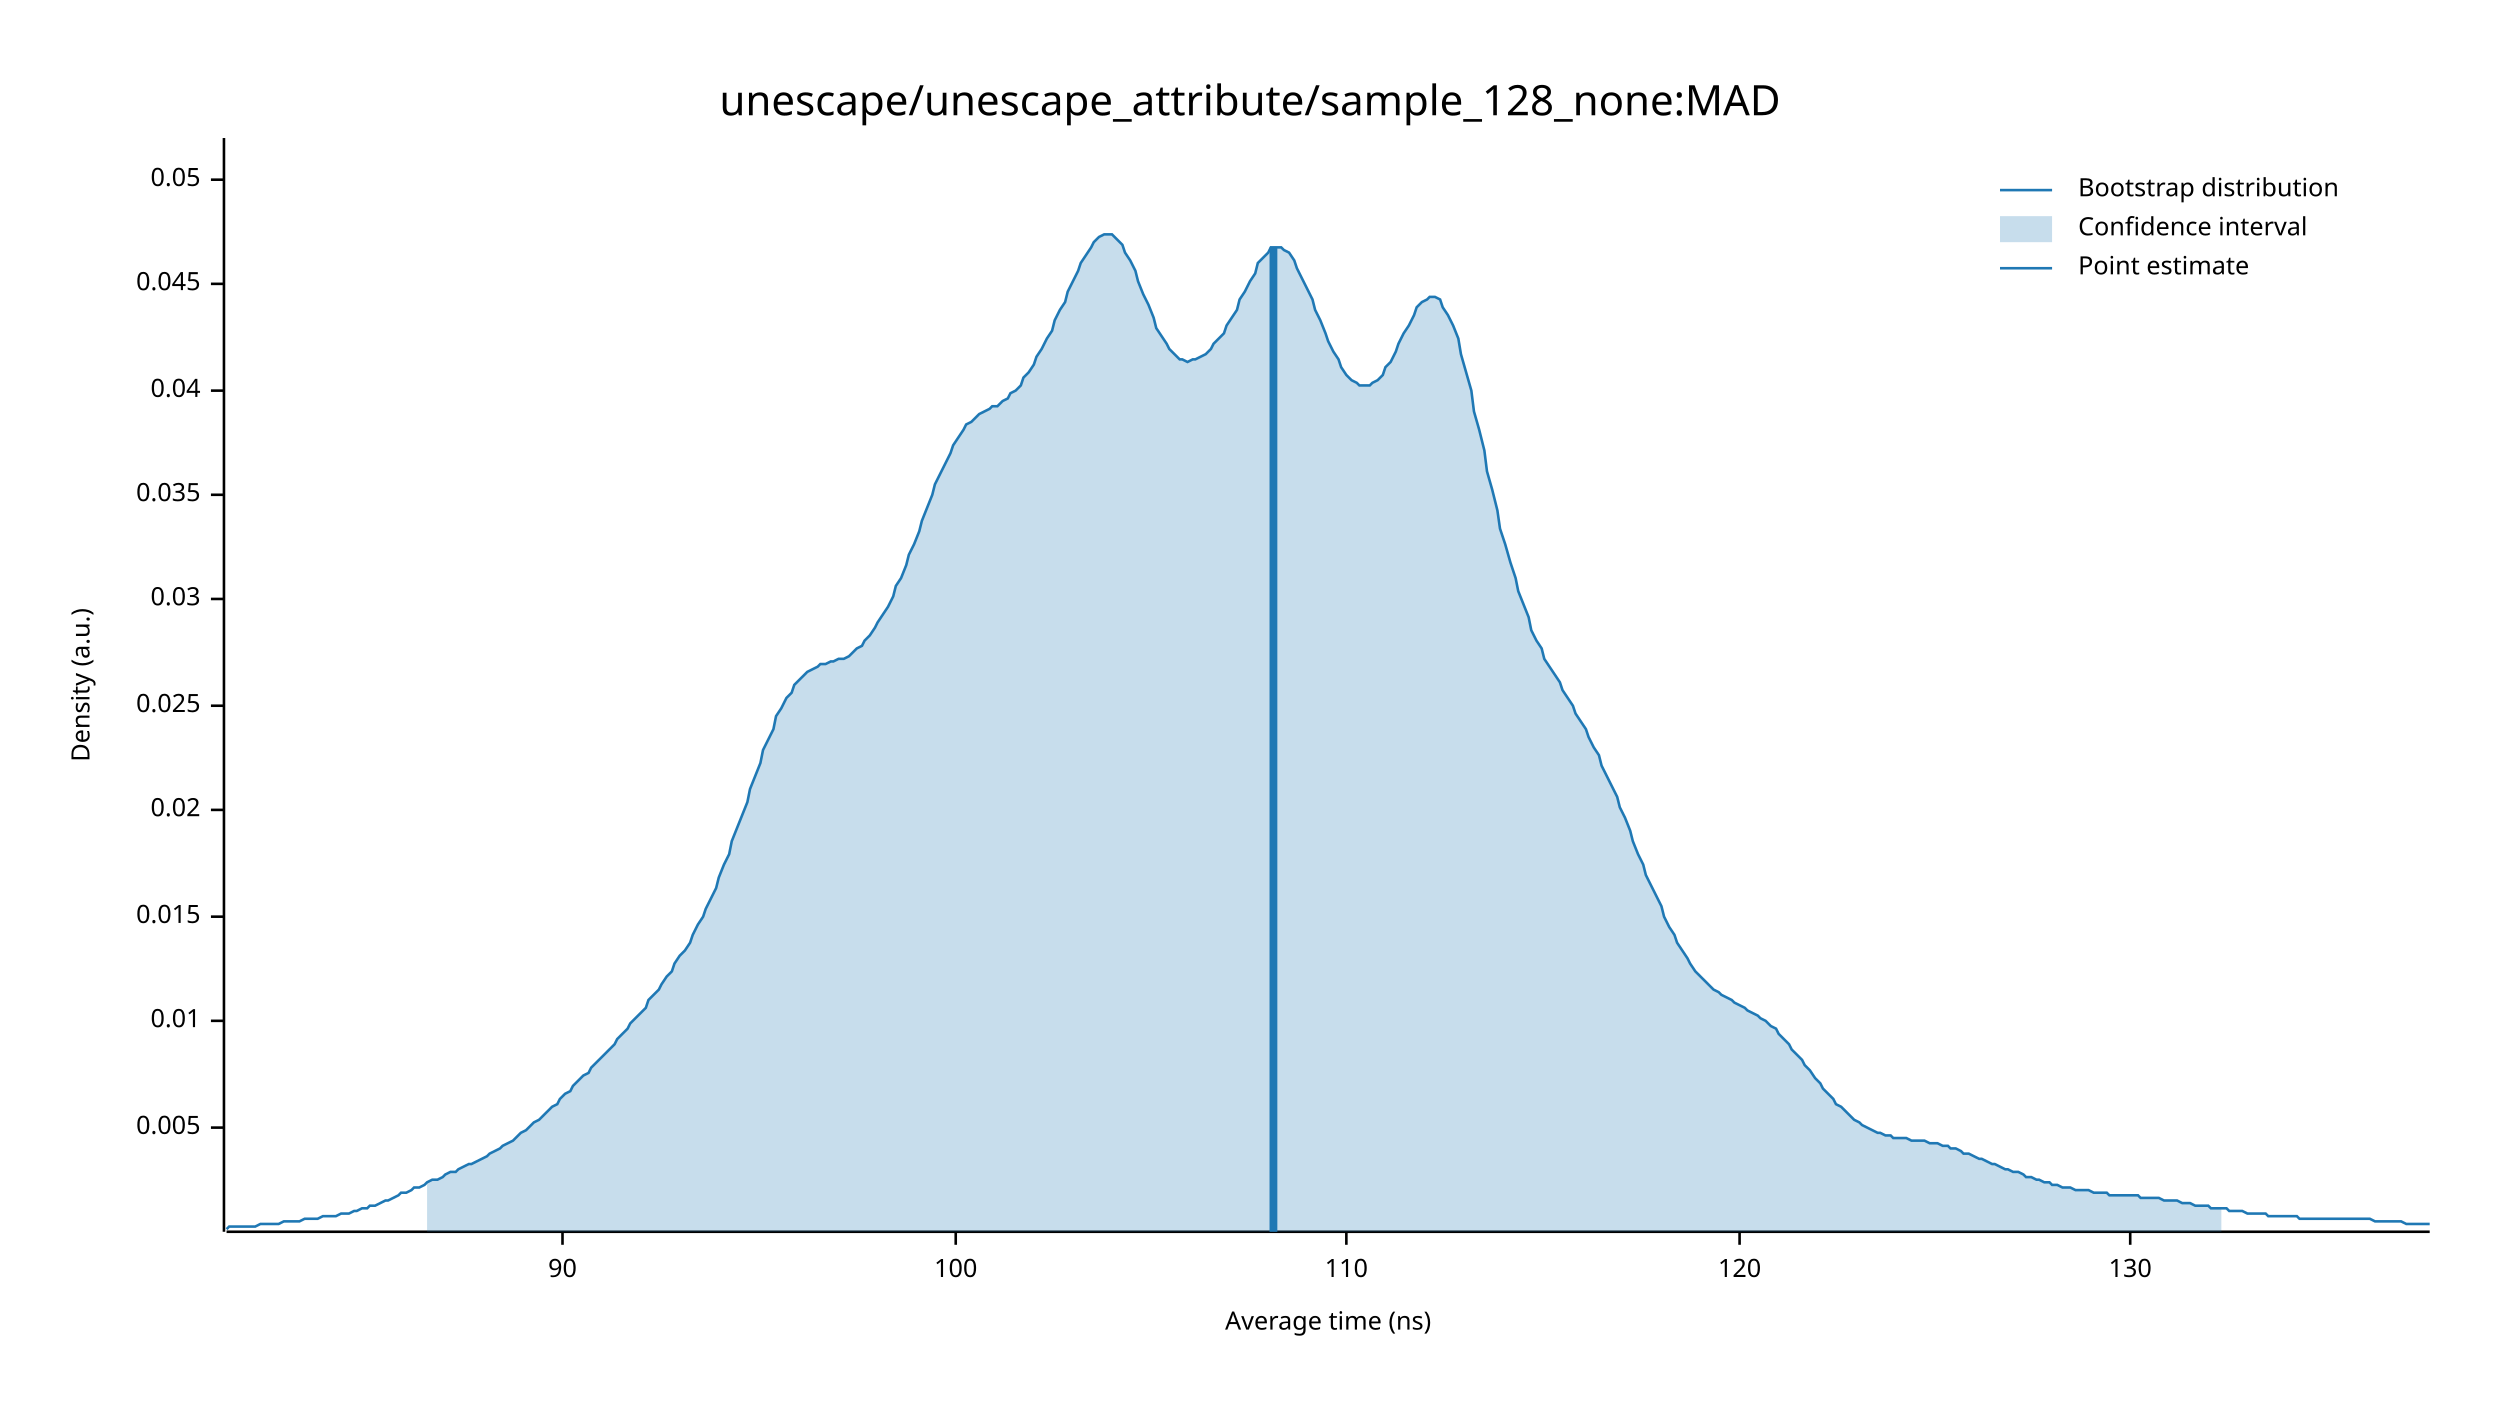
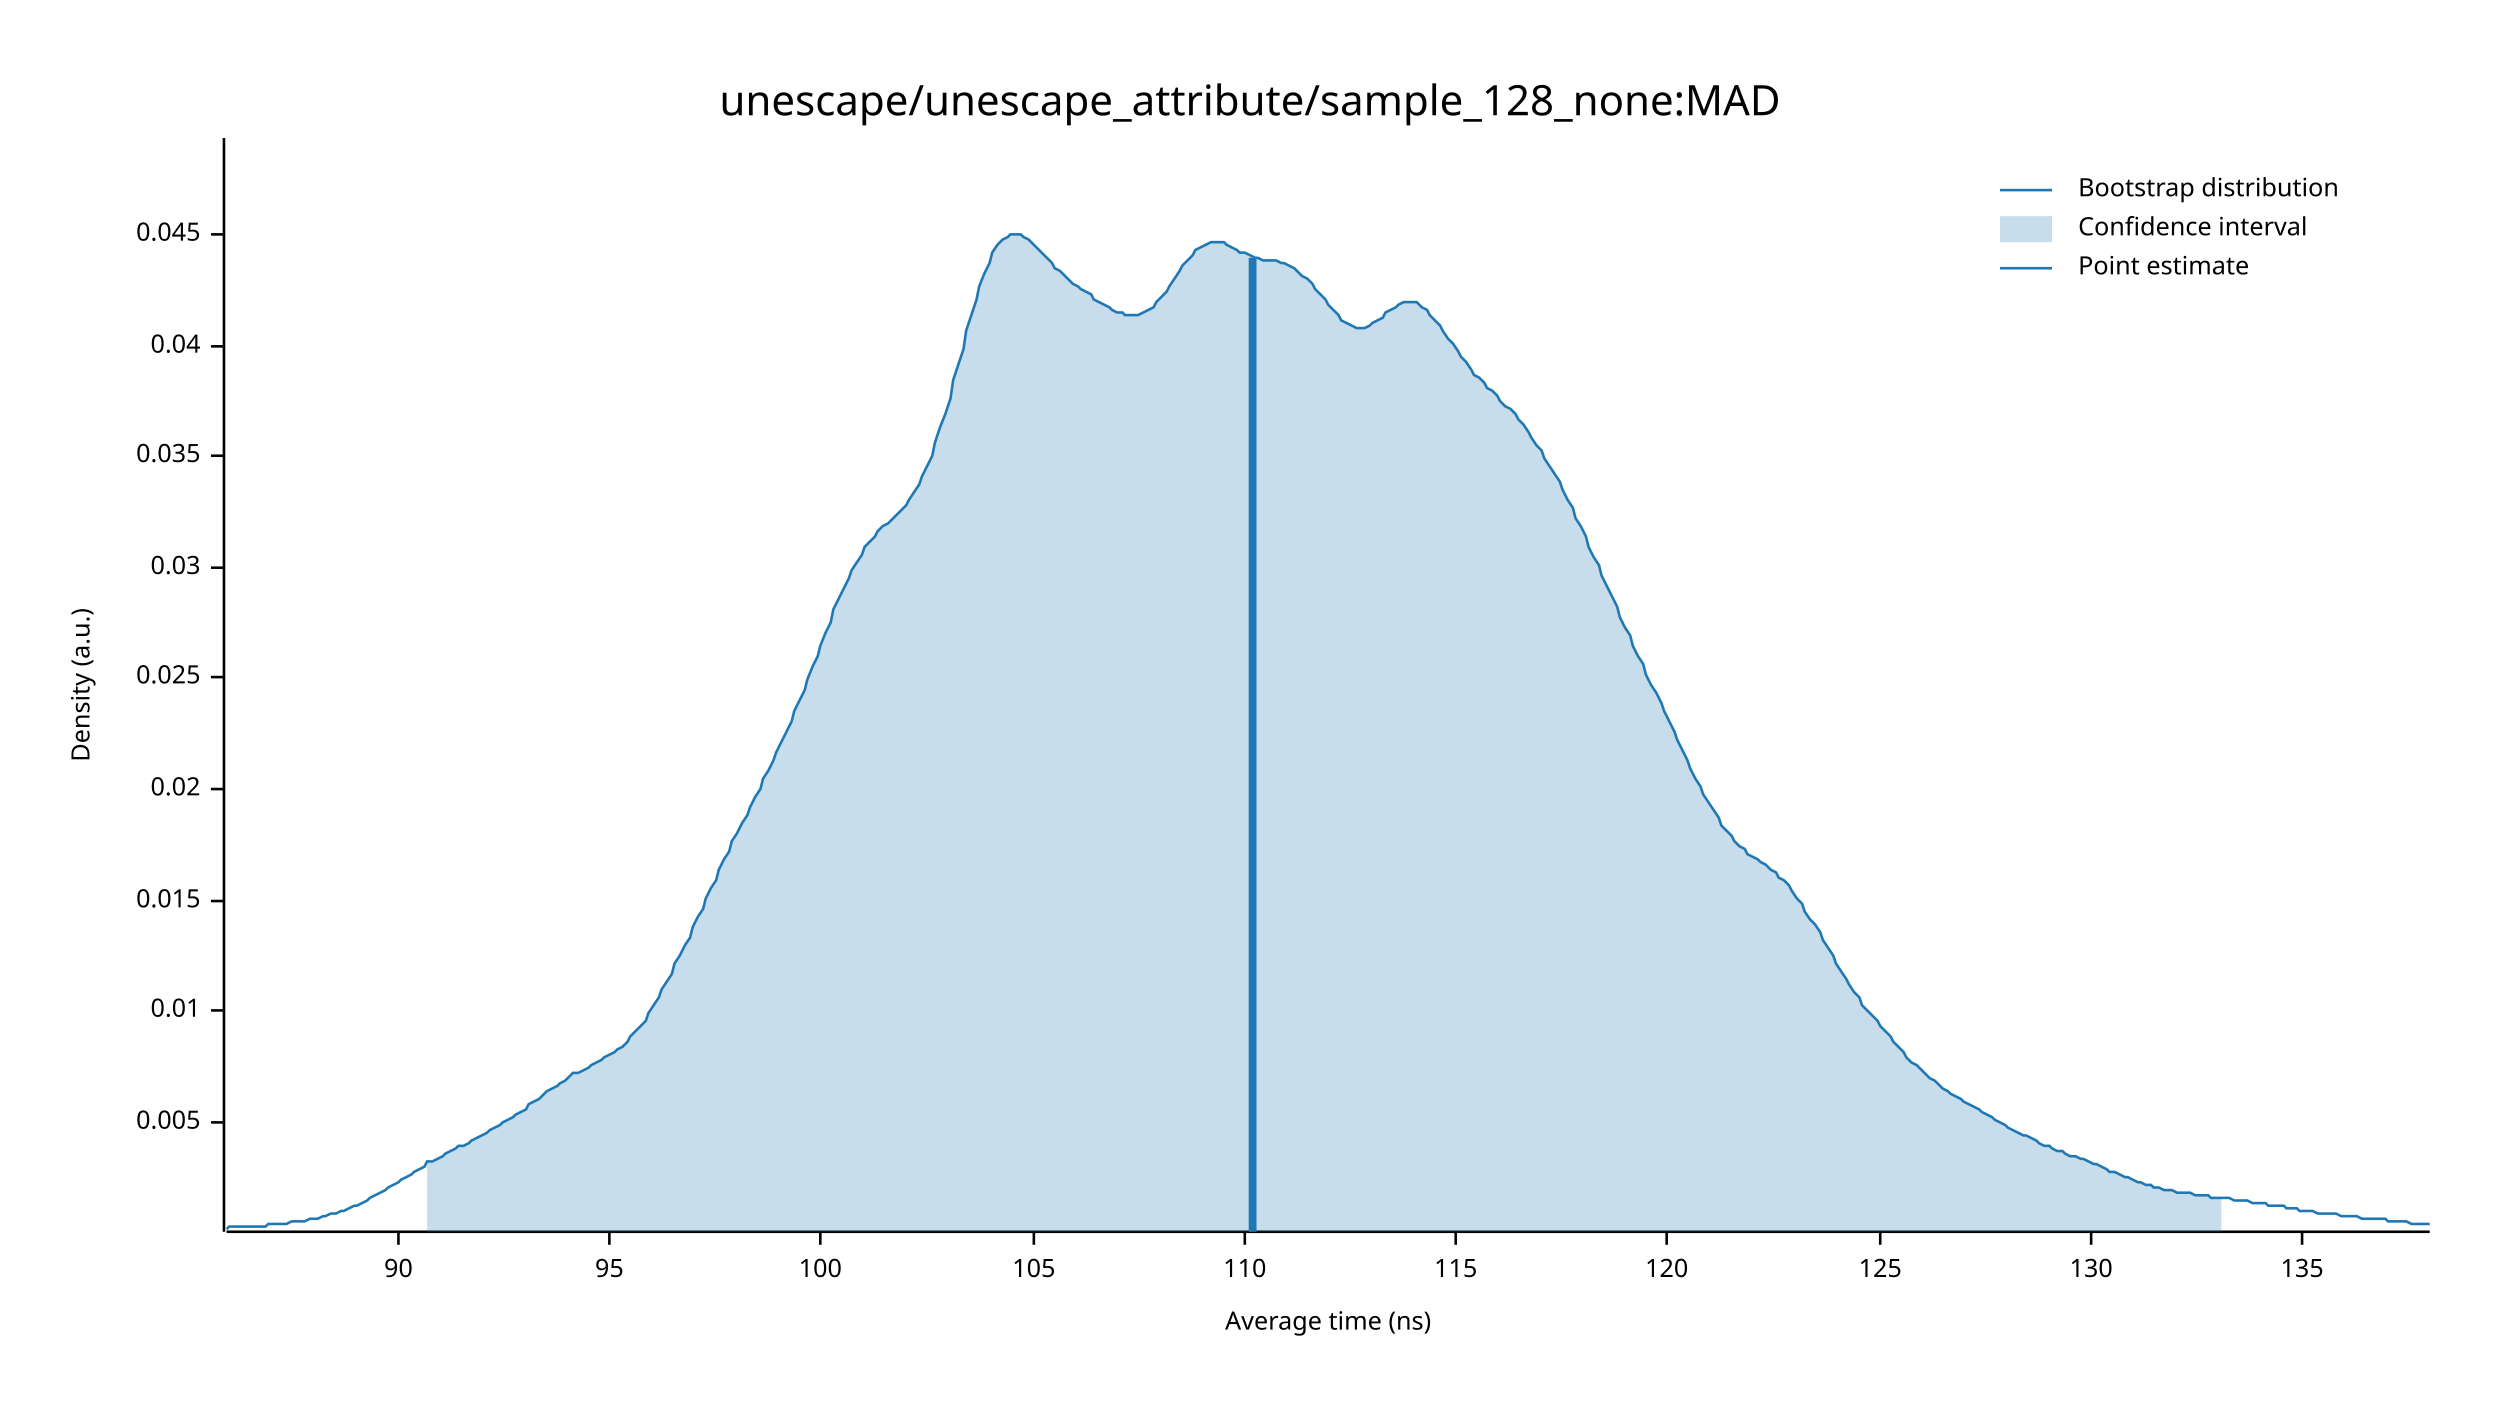
<svg xmlns="http://www.w3.org/2000/svg" width="960" height="540" viewBox="0 0 960 540">
  <text x="480" y="32" dy="0.76em" text-anchor="middle" font-family="sans-serif" font-size="16.129" opacity="1" fill="#000000">
unescape/unescape_attribute/sample_128_none:MAD
</text>
  <text x="27" y="263" dy="0.76em" text-anchor="middle" font-family="sans-serif" font-size="9.677" opacity="1" fill="#000000" transform="rotate(270, 27, 263)">
Density (a.u.)
</text>
  <text x="510" y="513" dy="-0.5ex" text-anchor="middle" font-family="sans-serif" font-size="9.677" opacity="1" fill="#000000">
Average time (ns)
</text>
  <polyline fill="none" opacity="1" stroke="#000000" stroke-width="1" points="86,53 86,473 " />
-   <text x="77" y="433" dy="0.5ex" text-anchor="end" font-family="sans-serif" font-size="9.677" opacity="1" fill="#000000">
+   <text x="77" y="431" dy="0.5ex" text-anchor="end" font-family="sans-serif" font-size="9.677" opacity="1" fill="#000000">
0.005
</text>
-   <polyline fill="none" opacity="1" stroke="#000000" stroke-width="1" points="81,433 86,433 " />
-   <text x="77" y="392" dy="0.5ex" text-anchor="end" font-family="sans-serif" font-size="9.677" opacity="1" fill="#000000">
+   <polyline fill="none" opacity="1" stroke="#000000" stroke-width="1" points="81,431 86,431 " />
+   <text x="77" y="388" dy="0.5ex" text-anchor="end" font-family="sans-serif" font-size="9.677" opacity="1" fill="#000000">
0.01
</text>
-   <polyline fill="none" opacity="1" stroke="#000000" stroke-width="1" points="81,392 86,392 " />
-   <text x="77" y="352" dy="0.5ex" text-anchor="end" font-family="sans-serif" font-size="9.677" opacity="1" fill="#000000">
+   <polyline fill="none" opacity="1" stroke="#000000" stroke-width="1" points="81,388 86,388 " />
+   <text x="77" y="346" dy="0.5ex" text-anchor="end" font-family="sans-serif" font-size="9.677" opacity="1" fill="#000000">
0.015
</text>
-   <polyline fill="none" opacity="1" stroke="#000000" stroke-width="1" points="81,352 86,352 " />
-   <text x="77" y="311" dy="0.5ex" text-anchor="end" font-family="sans-serif" font-size="9.677" opacity="1" fill="#000000">
+   <polyline fill="none" opacity="1" stroke="#000000" stroke-width="1" points="81,346 86,346 " />
+   <text x="77" y="303" dy="0.5ex" text-anchor="end" font-family="sans-serif" font-size="9.677" opacity="1" fill="#000000">
0.02
</text>
-   <polyline fill="none" opacity="1" stroke="#000000" stroke-width="1" points="81,311 86,311 " />
-   <text x="77" y="271" dy="0.5ex" text-anchor="end" font-family="sans-serif" font-size="9.677" opacity="1" fill="#000000">
+   <polyline fill="none" opacity="1" stroke="#000000" stroke-width="1" points="81,303 86,303 " />
+   <text x="77" y="260" dy="0.5ex" text-anchor="end" font-family="sans-serif" font-size="9.677" opacity="1" fill="#000000">
0.025
</text>
-   <polyline fill="none" opacity="1" stroke="#000000" stroke-width="1" points="81,271 86,271 " />
-   <text x="77" y="230" dy="0.5ex" text-anchor="end" font-family="sans-serif" font-size="9.677" opacity="1" fill="#000000">
+   <polyline fill="none" opacity="1" stroke="#000000" stroke-width="1" points="81,260 86,260 " />
+   <text x="77" y="218" dy="0.5ex" text-anchor="end" font-family="sans-serif" font-size="9.677" opacity="1" fill="#000000">
0.03
</text>
-   <polyline fill="none" opacity="1" stroke="#000000" stroke-width="1" points="81,230 86,230 " />
-   <text x="77" y="190" dy="0.5ex" text-anchor="end" font-family="sans-serif" font-size="9.677" opacity="1" fill="#000000">
+   <polyline fill="none" opacity="1" stroke="#000000" stroke-width="1" points="81,218 86,218 " />
+   <text x="77" y="175" dy="0.5ex" text-anchor="end" font-family="sans-serif" font-size="9.677" opacity="1" fill="#000000">
0.035
</text>
-   <polyline fill="none" opacity="1" stroke="#000000" stroke-width="1" points="81,190 86,190 " />
-   <text x="77" y="150" dy="0.5ex" text-anchor="end" font-family="sans-serif" font-size="9.677" opacity="1" fill="#000000">
+   <polyline fill="none" opacity="1" stroke="#000000" stroke-width="1" points="81,175 86,175 " />
+   <text x="77" y="133" dy="0.5ex" text-anchor="end" font-family="sans-serif" font-size="9.677" opacity="1" fill="#000000">
0.04
</text>
-   <polyline fill="none" opacity="1" stroke="#000000" stroke-width="1" points="81,150 86,150 " />
-   <text x="77" y="109" dy="0.5ex" text-anchor="end" font-family="sans-serif" font-size="9.677" opacity="1" fill="#000000">
+   <polyline fill="none" opacity="1" stroke="#000000" stroke-width="1" points="81,133 86,133 " />
+   <text x="77" y="90" dy="0.5ex" text-anchor="end" font-family="sans-serif" font-size="9.677" opacity="1" fill="#000000">
0.045
</text>
-   <polyline fill="none" opacity="1" stroke="#000000" stroke-width="1" points="81,109 86,109 " />
-   <text x="77" y="69" dy="0.5ex" text-anchor="end" font-family="sans-serif" font-size="9.677" opacity="1" fill="#000000">
- 0.05
- </text>
-   <polyline fill="none" opacity="1" stroke="#000000" stroke-width="1" points="81,69 86,69 " />
+   <polyline fill="none" opacity="1" stroke="#000000" stroke-width="1" points="81,90 86,90 " />
  <polyline fill="none" opacity="1" stroke="#000000" stroke-width="1" points="87,473 933,473 " />
-   <text x="216" y="483" dy="0.76em" text-anchor="middle" font-family="sans-serif" font-size="9.677" opacity="1" fill="#000000">
+   <text x="153" y="483" dy="0.76em" text-anchor="middle" font-family="sans-serif" font-size="9.677" opacity="1" fill="#000000">
90
</text>
-   <polyline fill="none" opacity="1" stroke="#000000" stroke-width="1" points="216,473 216,478 " />
-   <text x="367" y="483" dy="0.76em" text-anchor="middle" font-family="sans-serif" font-size="9.677" opacity="1" fill="#000000">
+   <polyline fill="none" opacity="1" stroke="#000000" stroke-width="1" points="153,473 153,478 " />
+   <text x="234" y="483" dy="0.76em" text-anchor="middle" font-family="sans-serif" font-size="9.677" opacity="1" fill="#000000">
+ 95
+ </text>
+   <polyline fill="none" opacity="1" stroke="#000000" stroke-width="1" points="234,473 234,478 " />
+   <text x="315" y="483" dy="0.76em" text-anchor="middle" font-family="sans-serif" font-size="9.677" opacity="1" fill="#000000">
100
</text>
-   <polyline fill="none" opacity="1" stroke="#000000" stroke-width="1" points="367,473 367,478 " />
-   <text x="517" y="483" dy="0.76em" text-anchor="middle" font-family="sans-serif" font-size="9.677" opacity="1" fill="#000000">
+   <polyline fill="none" opacity="1" stroke="#000000" stroke-width="1" points="315,473 315,478 " />
+   <text x="397" y="483" dy="0.76em" text-anchor="middle" font-family="sans-serif" font-size="9.677" opacity="1" fill="#000000">
+ 105
+ </text>
+   <polyline fill="none" opacity="1" stroke="#000000" stroke-width="1" points="397,473 397,478 " />
+   <text x="478" y="483" dy="0.76em" text-anchor="middle" font-family="sans-serif" font-size="9.677" opacity="1" fill="#000000">
110
</text>
-   <polyline fill="none" opacity="1" stroke="#000000" stroke-width="1" points="517,473 517,478 " />
-   <text x="668" y="483" dy="0.76em" text-anchor="middle" font-family="sans-serif" font-size="9.677" opacity="1" fill="#000000">
+   <polyline fill="none" opacity="1" stroke="#000000" stroke-width="1" points="478,473 478,478 " />
+   <text x="559" y="483" dy="0.76em" text-anchor="middle" font-family="sans-serif" font-size="9.677" opacity="1" fill="#000000">
+ 115
+ </text>
+   <polyline fill="none" opacity="1" stroke="#000000" stroke-width="1" points="559,473 559,478 " />
+   <text x="640" y="483" dy="0.76em" text-anchor="middle" font-family="sans-serif" font-size="9.677" opacity="1" fill="#000000">
120
</text>
-   <polyline fill="none" opacity="1" stroke="#000000" stroke-width="1" points="668,473 668,478 " />
-   <text x="818" y="483" dy="0.76em" text-anchor="middle" font-family="sans-serif" font-size="9.677" opacity="1" fill="#000000">
+   <polyline fill="none" opacity="1" stroke="#000000" stroke-width="1" points="640,473 640,478 " />
+   <text x="722" y="483" dy="0.76em" text-anchor="middle" font-family="sans-serif" font-size="9.677" opacity="1" fill="#000000">
+ 125
+ </text>
+   <polyline fill="none" opacity="1" stroke="#000000" stroke-width="1" points="722,473 722,478 " />
+   <text x="803" y="483" dy="0.76em" text-anchor="middle" font-family="sans-serif" font-size="9.677" opacity="1" fill="#000000">
130
</text>
-   <polyline fill="none" opacity="1" stroke="#000000" stroke-width="1" points="818,473 818,478 " />
-   <polyline fill="none" opacity="1" stroke="#1F78B4" stroke-width="1" points="87,472 88,471 90,471 92,471 93,471 95,471 97,471 98,471 100,470 102,470 103,470 105,470 107,470 109,469 110,469 112,469 114,469 115,469 117,468 119,468 120,468 122,468 124,467 125,467 127,467 129,467 131,466 132,466 134,466 136,465 137,465 139,464 141,464 142,463 144,463 146,462 148,461 149,461 151,460 153,459 154,458 156,458 158,457 159,456 161,456 163,455 164,454 166,453 168,453 170,452 171,451 173,450 175,450 176,449 178,448 180,447 181,447 183,446 185,445 187,444 188,443 190,442 192,441 193,440 195,439 197,438 198,437 200,435 202,434 203,433 205,431 207,430 209,428 210,427 212,425 214,424 215,422 217,420 219,419 220,417 222,415 224,413 226,412 227,410 229,408 231,406 232,405 234,403 236,401 237,399 239,397 241,395 242,393 244,391 246,389 248,387 249,384 251,382 253,380 254,378 256,375 258,373 259,370 261,367 263,365 265,362 266,359 268,355 270,352 271,349 273,345 275,341 276,337 278,332 280,328 281,323 283,318 285,313 287,308 288,303 290,298 292,293 293,288 295,284 297,280 298,275 300,272 302,268 304,266 305,263 307,261 309,259 310,258 312,257 314,256 315,255 317,255 319,254 320,254 322,253 324,253 326,252 327,251 329,249 331,248 332,246 334,244 336,241 337,239 339,236 341,233 343,229 344,225 346,222 348,217 349,213 351,209 353,204 354,200 356,195 358,190 359,186 361,182 363,178 365,174 366,171 368,168 370,165 371,163 373,162 375,160 376,159 378,158 380,157 381,156 383,156 385,154 387,153 388,151 390,150 392,148 393,145 395,143 397,140 398,137 400,134 402,130 404,127 405,123 407,119 409,116 410,112 412,108 414,104 415,101 417,98 419,95 420,93 422,91 424,90 426,90 427,90 429,92 431,94 432,97 434,100 436,104 437,108 439,113 441,117 443,122 444,126 446,129 448,132 449,134 451,136 453,138 454,138 456,139 458,138 459,138 461,137 463,136 465,134 466,132 468,130 470,128 471,125 473,122 475,119 476,115 478,112 480,108 482,105 483,101 485,99 487,97 488,95 490,95 492,95 493,96 495,97 497,100 498,103 500,107 502,111 504,115 505,119 507,123 509,128 510,131 512,135 514,138 515,141 517,144 519,146 521,147 522,148 524,148 526,148 527,147 529,146 531,144 532,141 534,139 536,135 537,132 539,128 541,125 543,121 544,118 546,116 548,115 549,114 551,114 553,115 554,118 556,121 558,125 560,130 561,136 563,143 565,150 566,158 568,165 570,173 571,181 573,188 575,196 576,203 578,209 580,216 582,222 583,227 585,232 587,237 588,242 590,246 592,249 593,253 595,256 597,259 599,262 600,265 602,268 604,271 605,274 607,277 609,280 610,283 612,287 614,290 615,294 617,298 619,302 621,306 622,310 624,314 626,319 627,323 629,328 631,332 632,336 634,340 636,344 638,348 639,352 641,356 643,359 644,362 646,365 648,368 649,370 651,373 653,375 654,376 656,378 658,380 660,381 661,382 663,383 665,384 666,385 668,386 670,387 671,388 673,389 675,390 676,391 678,392 680,394 682,395 683,397 685,399 687,401 688,403 690,405 692,407 693,409 695,411 697,414 699,416 700,418 702,420 704,422 705,424 707,425 709,427 710,428 712,430 714,431 715,432 717,433 719,434 721,435 722,435 724,436 726,436 727,437 729,437 731,437 732,437 734,438 736,438 738,438 739,438 741,439 743,439 744,439 746,440 748,440 749,441 751,441 753,442 754,443 756,443 758,444 760,445 761,445 763,446 765,447 766,447 768,448 770,449 771,449 773,450 775,450 777,451 778,452 780,452 782,453 783,453 785,454 787,454 788,455 790,455 792,456 793,456 795,456 797,457 799,457 800,457 802,457 804,458 805,458 807,458 809,458 810,459 812,459 814,459 816,459 817,459 819,459 821,459 822,460 824,460 826,460 827,460 829,460 831,461 832,461 834,461 836,461 838,462 839,462 841,462 843,463 844,463 846,463 848,463 849,464 851,464 853,464 855,464 856,465 858,465 860,465 861,465 863,466 865,466 866,466 868,466 870,466 871,467 873,467 875,467 877,467 878,467 880,467 882,467 883,468 885,468 887,468 888,468 890,468 892,468 894,468 895,468 897,468 899,468 900,468 902,468 904,468 905,468 907,468 909,468 910,468 912,469 914,469 916,469 917,469 919,469 921,469 922,469 924,470 926,470 927,470 929,470 931,470 933,470 " />
-   <polygon opacity="0.25" fill="#1F78B4" points="164,454 166,453 168,453 170,452 171,451 173,450 175,450 176,449 178,448 180,447 181,447 183,446 185,445 187,444 188,443 190,442 192,441 193,440 195,439 197,438 198,437 200,435 202,434 203,433 205,431 207,430 209,428 210,427 212,425 214,424 215,422 217,420 219,419 220,417 222,415 224,413 226,412 227,410 229,408 231,406 232,405 234,403 236,401 237,399 239,397 241,395 242,393 244,391 246,389 248,387 249,384 251,382 253,380 254,378 256,375 258,373 259,370 261,367 263,365 265,362 266,359 268,355 270,352 271,349 273,345 275,341 276,337 278,332 280,328 281,323 283,318 285,313 287,308 288,303 290,298 292,293 293,288 295,284 297,280 298,275 300,272 302,268 304,266 305,263 307,261 309,259 310,258 312,257 314,256 315,255 317,255 319,254 320,254 322,253 324,253 326,252 327,251 329,249 331,248 332,246 334,244 336,241 337,239 339,236 341,233 343,229 344,225 346,222 348,217 349,213 351,209 353,204 354,200 356,195 358,190 359,186 361,182 363,178 365,174 366,171 368,168 370,165 371,163 373,162 375,160 376,159 378,158 380,157 381,156 383,156 385,154 387,153 388,151 390,150 392,148 393,145 395,143 397,140 398,137 400,134 402,130 404,127 405,123 407,119 409,116 410,112 412,108 414,104 415,101 417,98 419,95 420,93 422,91 424,90 426,90 427,90 429,92 431,94 432,97 434,100 436,104 437,108 439,113 441,117 443,122 444,126 446,129 448,132 449,134 451,136 453,138 454,138 456,139 458,138 459,138 461,137 463,136 465,134 466,132 468,130 470,128 471,125 473,122 475,119 476,115 478,112 480,108 482,105 483,101 485,99 487,97 488,95 490,95 492,95 493,96 495,97 497,100 498,103 500,107 502,111 504,115 505,119 507,123 509,128 510,131 512,135 514,138 515,141 517,144 519,146 521,147 522,148 524,148 526,148 527,147 529,146 531,144 532,141 534,139 536,135 537,132 539,128 541,125 543,121 544,118 546,116 548,115 549,114 551,114 553,115 554,118 556,121 558,125 560,130 561,136 563,143 565,150 566,158 568,165 570,173 571,181 573,188 575,196 576,203 578,209 580,216 582,222 583,227 585,232 587,237 588,242 590,246 592,249 593,253 595,256 597,259 599,262 600,265 602,268 604,271 605,274 607,277 609,280 610,283 612,287 614,290 615,294 617,298 619,302 621,306 622,310 624,314 626,319 627,323 629,328 631,332 632,336 634,340 636,344 638,348 639,352 641,356 643,359 644,362 646,365 648,368 649,370 651,373 653,375 654,376 656,378 658,380 660,381 661,382 663,383 665,384 666,385 668,386 670,387 671,388 673,389 675,390 676,391 678,392 680,394 682,395 683,397 685,399 687,401 688,403 690,405 692,407 693,409 695,411 697,414 699,416 700,418 702,420 704,422 705,424 707,425 709,427 710,428 712,430 714,431 715,432 717,433 719,434 721,435 722,435 724,436 726,436 727,437 729,437 731,437 732,437 734,438 736,438 738,438 739,438 741,439 743,439 744,439 746,440 748,440 749,441 751,441 753,442 754,443 756,443 758,444 760,445 761,445 763,446 765,447 766,447 768,448 770,449 771,449 773,450 775,450 777,451 778,452 780,452 782,453 783,453 785,454 787,454 788,455 790,455 792,456 793,456 795,456 797,457 799,457 800,457 802,457 804,458 805,458 807,458 809,458 810,459 812,459 814,459 816,459 817,459 819,459 821,459 822,460 824,460 826,460 827,460 829,460 831,461 832,461 834,461 836,461 838,462 839,462 841,462 843,463 844,463 846,463 848,463 849,464 851,464 853,464 853,473 164,473 " />
-   <polyline fill="none" opacity="1" stroke="#1F78B4" stroke-width="3" points="489,473 489,95 " />
+   <polyline fill="none" opacity="1" stroke="#000000" stroke-width="1" points="803,473 803,478 " />
+   <text x="884" y="483" dy="0.76em" text-anchor="middle" font-family="sans-serif" font-size="9.677" opacity="1" fill="#000000">
+ 135
+ </text>
+   <polyline fill="none" opacity="1" stroke="#000000" stroke-width="1" points="884,473 884,478 " />
+   <polyline fill="none" opacity="1" stroke="#1F78B4" stroke-width="1" points="87,472 88,471 90,471 92,471 93,471 95,471 97,471 98,471 100,471 102,471 103,470 105,470 107,470 109,470 110,470 112,469 114,469 115,469 117,469 119,468 120,468 122,468 124,467 125,467 127,466 129,466 131,465 132,465 134,464 136,463 137,463 139,462 141,461 142,460 144,459 146,458 148,457 149,456 151,455 153,454 154,453 156,452 158,451 159,450 161,449 163,448 164,446 166,446 168,445 170,444 171,443 173,442 175,441 176,440 178,440 180,439 181,438 183,437 185,436 187,435 188,434 190,433 192,432 193,431 195,430 197,429 198,428 200,427 202,426 203,424 205,423 207,422 209,420 210,419 212,418 214,417 215,416 217,415 219,413 220,412 222,412 224,411 226,410 227,409 229,408 231,407 232,406 234,405 236,404 237,403 239,402 241,400 242,398 244,396 246,394 248,392 249,389 251,386 253,383 254,380 256,377 258,374 259,370 261,367 263,363 265,360 266,356 268,352 270,349 271,345 273,341 275,338 276,334 278,330 280,327 281,323 283,320 285,316 287,313 288,310 290,306 292,303 293,299 295,296 297,292 298,289 300,285 302,281 304,277 305,273 307,269 309,265 310,261 312,256 314,252 315,248 317,243 319,239 320,234 322,230 324,226 326,222 327,219 329,216 331,213 332,210 334,208 336,206 337,204 339,202 341,201 343,199 344,198 346,196 348,194 349,192 351,189 353,186 354,183 356,179 358,175 359,170 361,164 363,159 365,153 366,146 368,140 370,134 371,127 373,121 375,115 376,110 378,105 380,101 381,97 383,94 385,92 387,91 388,90 390,90 392,90 393,91 395,92 397,94 398,95 400,97 402,99 404,101 405,103 407,104 409,106 410,107 412,109 414,110 415,111 417,112 419,113 420,115 422,116 424,117 426,118 427,119 429,120 431,120 432,121 434,121 436,121 437,121 439,120 441,119 443,118 444,116 446,114 448,112 449,110 451,107 453,104 454,102 456,100 458,98 459,96 461,95 463,94 465,93 466,93 468,93 470,93 471,94 473,95 475,96 476,97 478,97 480,98 482,99 483,99 485,100 487,100 488,100 490,100 492,101 493,101 495,102 497,103 498,104 500,106 502,107 504,109 505,111 507,113 509,115 510,117 512,119 514,121 515,123 517,124 519,125 521,126 522,126 524,126 526,125 527,124 529,123 531,122 532,120 534,119 536,118 537,117 539,116 541,116 543,116 544,116 546,118 548,119 549,121 551,123 553,125 554,127 556,130 558,132 560,135 561,137 563,139 565,142 566,144 568,145 570,147 571,149 573,150 575,152 576,154 578,156 580,157 582,159 583,161 585,163 587,166 588,168 590,171 592,173 593,176 595,179 597,182 599,185 600,188 602,192 604,195 605,199 607,202 609,206 610,210 612,214 614,217 615,221 617,225 619,229 621,233 622,237 624,241 626,244 627,248 629,252 631,255 632,259 634,263 636,266 638,270 639,273 641,277 643,281 644,284 646,288 648,292 649,295 651,299 653,302 654,305 656,308 658,311 660,314 661,317 663,319 665,321 666,323 668,325 670,326 671,328 673,329 675,330 676,331 678,332 680,334 682,335 683,337 685,338 687,340 688,342 690,345 692,347 693,350 695,353 697,355 699,358 700,361 702,364 704,367 705,370 707,373 709,376 710,378 712,381 714,383 715,386 717,388 719,390 721,392 722,394 724,396 726,398 727,400 729,402 731,404 732,406 734,408 736,409 738,411 739,412 741,414 743,415 744,416 746,418 748,419 749,420 751,421 753,422 754,423 756,424 758,425 760,426 761,427 763,428 765,429 766,430 768,431 770,432 771,433 773,434 775,435 777,436 778,436 780,437 782,438 783,439 785,440 787,440 788,441 790,442 792,442 793,443 795,444 797,444 799,445 800,445 802,446 804,447 805,447 807,448 809,449 810,450 812,450 814,451 816,452 817,452 819,453 821,454 822,454 824,455 826,455 827,456 829,456 831,457 832,457 834,457 836,458 838,458 839,458 841,458 843,459 844,459 846,459 848,459 849,460 851,460 853,460 855,460 856,460 858,461 860,461 861,461 863,461 865,462 866,462 868,462 870,462 871,463 873,463 875,463 877,463 878,464 880,464 882,464 883,465 885,465 887,465 888,465 890,466 892,466 894,466 895,466 897,466 899,467 900,467 902,467 904,467 905,467 907,468 909,468 910,468 912,468 914,468 916,468 917,469 919,469 921,469 922,469 924,469 926,470 927,470 929,470 931,470 933,470 " />
+   <polygon opacity="0.25" fill="#1F78B4" points="164,446 166,446 168,445 170,444 171,443 173,442 175,441 176,440 178,440 180,439 181,438 183,437 185,436 187,435 188,434 190,433 192,432 193,431 195,430 197,429 198,428 200,427 202,426 203,424 205,423 207,422 209,420 210,419 212,418 214,417 215,416 217,415 219,413 220,412 222,412 224,411 226,410 227,409 229,408 231,407 232,406 234,405 236,404 237,403 239,402 241,400 242,398 244,396 246,394 248,392 249,389 251,386 253,383 254,380 256,377 258,374 259,370 261,367 263,363 265,360 266,356 268,352 270,349 271,345 273,341 275,338 276,334 278,330 280,327 281,323 283,320 285,316 287,313 288,310 290,306 292,303 293,299 295,296 297,292 298,289 300,285 302,281 304,277 305,273 307,269 309,265 310,261 312,256 314,252 315,248 317,243 319,239 320,234 322,230 324,226 326,222 327,219 329,216 331,213 332,210 334,208 336,206 337,204 339,202 341,201 343,199 344,198 346,196 348,194 349,192 351,189 353,186 354,183 356,179 358,175 359,170 361,164 363,159 365,153 366,146 368,140 370,134 371,127 373,121 375,115 376,110 378,105 380,101 381,97 383,94 385,92 387,91 388,90 390,90 392,90 393,91 395,92 397,94 398,95 400,97 402,99 404,101 405,103 407,104 409,106 410,107 412,109 414,110 415,111 417,112 419,113 420,115 422,116 424,117 426,118 427,119 429,120 431,120 432,121 434,121 436,121 437,121 439,120 441,119 443,118 444,116 446,114 448,112 449,110 451,107 453,104 454,102 456,100 458,98 459,96 461,95 463,94 465,93 466,93 468,93 470,93 471,94 473,95 475,96 476,97 478,97 480,98 482,99 483,99 485,100 487,100 488,100 490,100 492,101 493,101 495,102 497,103 498,104 500,106 502,107 504,109 505,111 507,113 509,115 510,117 512,119 514,121 515,123 517,124 519,125 521,126 522,126 524,126 526,125 527,124 529,123 531,122 532,120 534,119 536,118 537,117 539,116 541,116 543,116 544,116 546,118 548,119 549,121 551,123 553,125 554,127 556,130 558,132 560,135 561,137 563,139 565,142 566,144 568,145 570,147 571,149 573,150 575,152 576,154 578,156 580,157 582,159 583,161 585,163 587,166 588,168 590,171 592,173 593,176 595,179 597,182 599,185 600,188 602,192 604,195 605,199 607,202 609,206 610,210 612,214 614,217 615,221 617,225 619,229 621,233 622,237 624,241 626,244 627,248 629,252 631,255 632,259 634,263 636,266 638,270 639,273 641,277 643,281 644,284 646,288 648,292 649,295 651,299 653,302 654,305 656,308 658,311 660,314 661,317 663,319 665,321 666,323 668,325 670,326 671,328 673,329 675,330 676,331 678,332 680,334 682,335 683,337 685,338 687,340 688,342 690,345 692,347 693,350 695,353 697,355 699,358 700,361 702,364 704,367 705,370 707,373 709,376 710,378 712,381 714,383 715,386 717,388 719,390 721,392 722,394 724,396 726,398 727,400 729,402 731,404 732,406 734,408 736,409 738,411 739,412 741,414 743,415 744,416 746,418 748,419 749,420 751,421 753,422 754,423 756,424 758,425 760,426 761,427 763,428 765,429 766,430 768,431 770,432 771,433 773,434 775,435 777,436 778,436 780,437 782,438 783,439 785,440 787,440 788,441 790,442 792,442 793,443 795,444 797,444 799,445 800,445 802,446 804,447 805,447 807,448 809,449 810,450 812,450 814,451 816,452 817,452 819,453 821,454 822,454 824,455 826,455 827,456 829,456 831,457 832,457 834,457 836,458 838,458 839,458 841,458 843,459 844,459 846,459 848,459 849,460 851,460 853,460 853,473 164,473 " />
+   <polyline fill="none" opacity="1" stroke="#1F78B4" stroke-width="3" points="481,473 481,99 " />
  <text x="798" y="68" dy="0.76em" text-anchor="start" font-family="sans-serif" font-size="9.677" opacity="1" fill="#000000">
Bootstrap distribution
</text>
  <text x="798" y="83" dy="0.76em" text-anchor="start" font-family="sans-serif" font-size="9.677" opacity="1" fill="#000000">
Confidence interval
</text>
  <text x="798" y="98" dy="0.76em" text-anchor="start" font-family="sans-serif" font-size="9.677" opacity="1" fill="#000000">
Point estimate
</text>
  <polyline fill="none" opacity="1" stroke="#1F78B4" stroke-width="1" points="768,73 788,73 " />
  <rect x="768" y="83" width="20" height="10" opacity="0.25" fill="#1F78B4" stroke="none" />
  <polyline fill="none" opacity="1" stroke="#1F78B4" stroke-width="1" points="768,103 788,103 " />
</svg>
